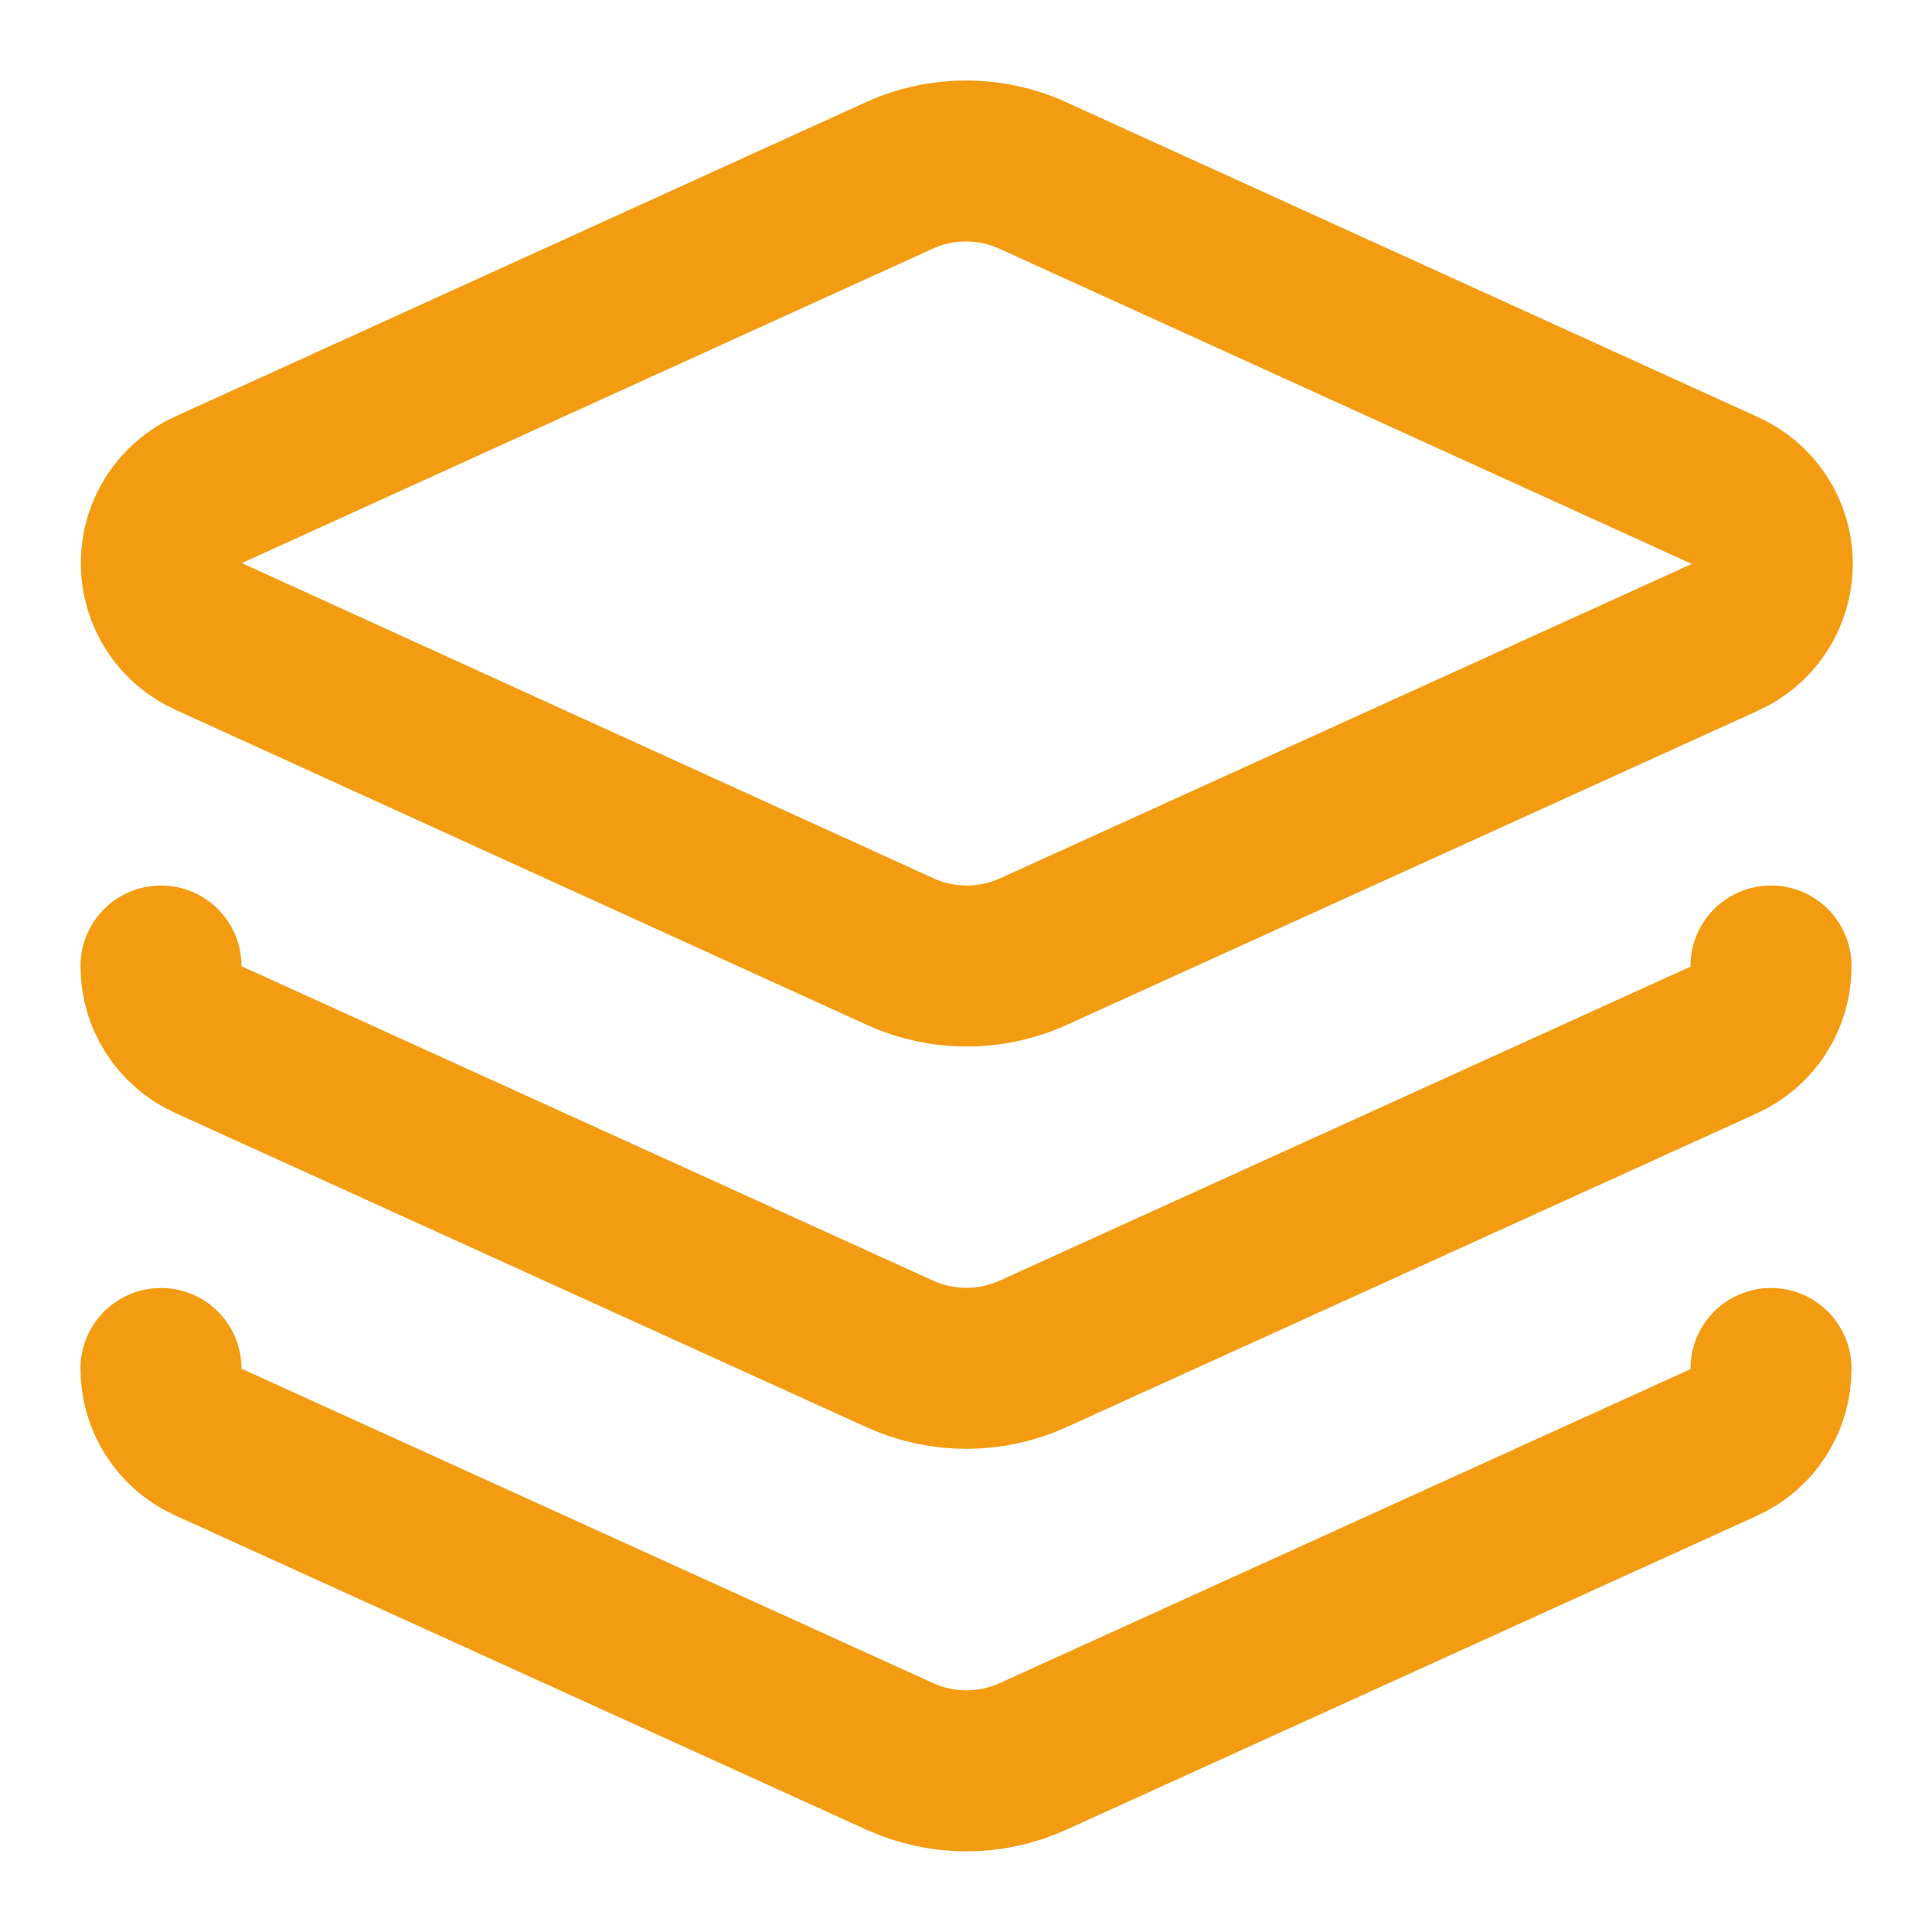
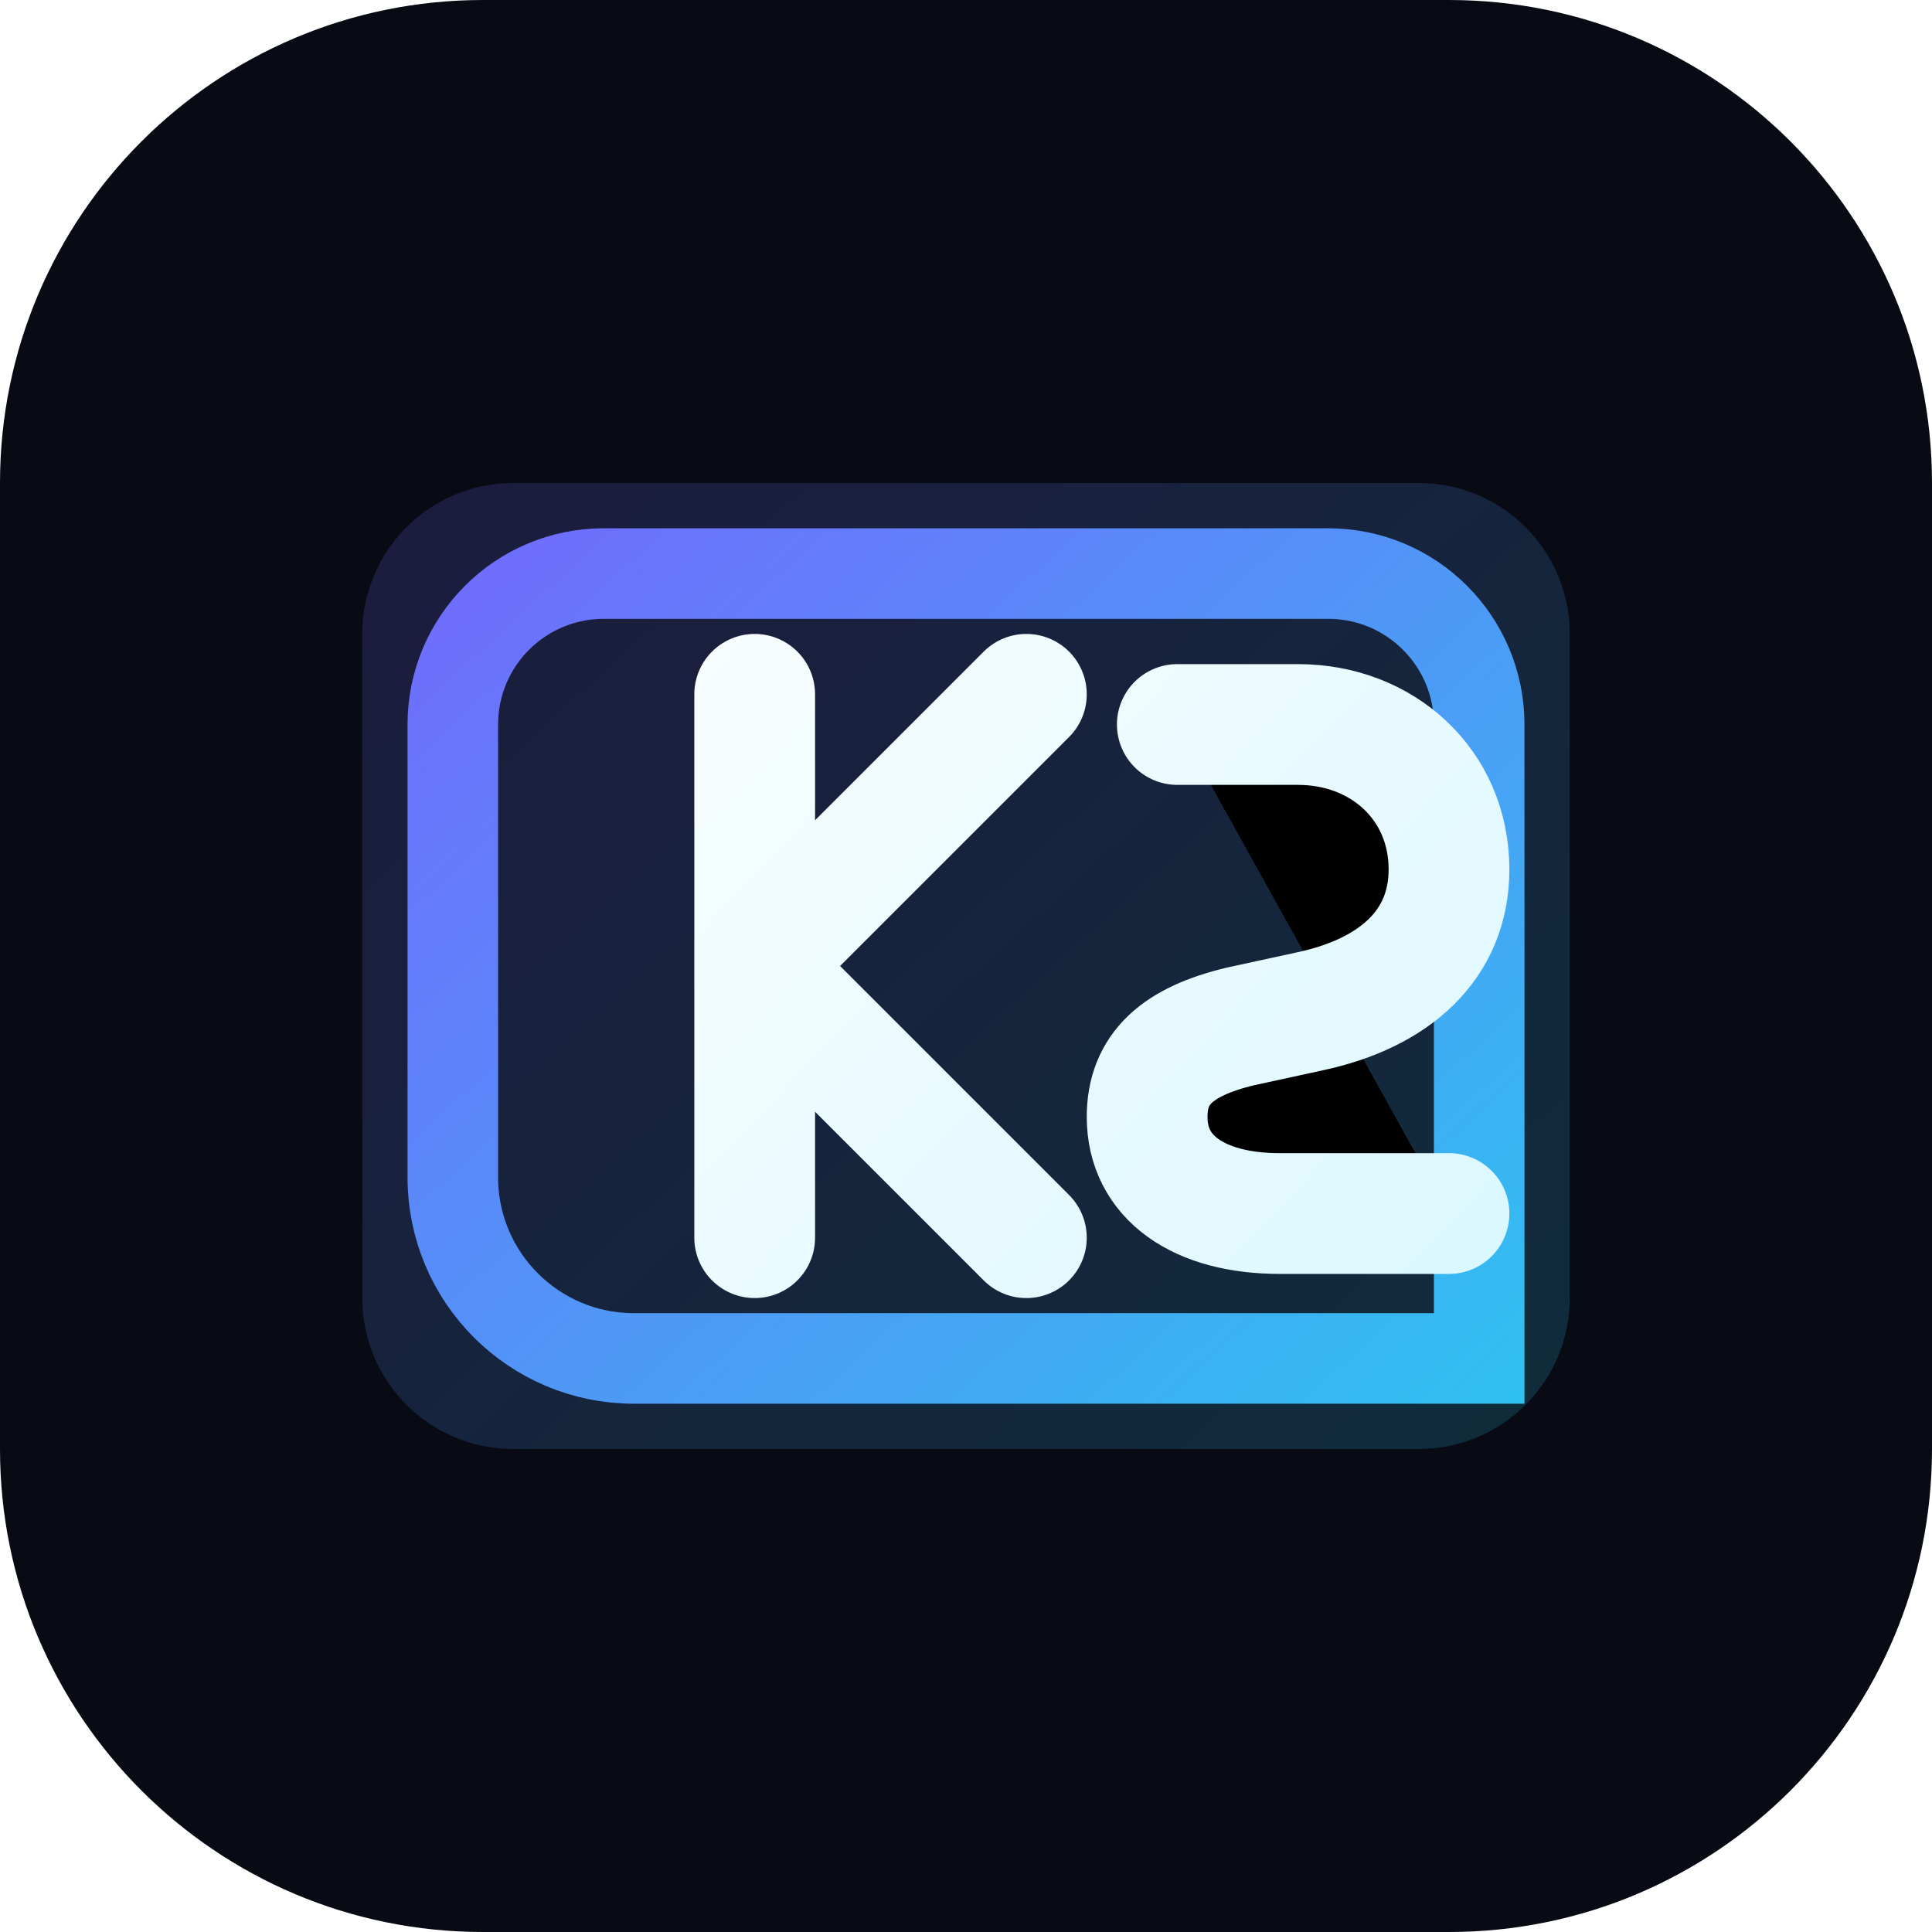
- <svg xmlns="http://www.w3.org/2000/svg" width="24" height="24" viewBox="0 0 24 24" fill="none" stroke="#F39C12" stroke-width="2" stroke-linecap="round" stroke-linejoin="round" class="lucide lucide-layers-icon lucide-layers">
-   <path d="M12.83 2.18a2 2 0 0 0-1.66 0L2.6 6.08a1 1 0 0 0 0 1.83l8.58 3.91a2 2 0 0 0 1.66 0l8.58-3.9a1 1 0 0 0 0-1.83z" />
-   <path d="M2 12a1 1 0 0 0 .58.91l8.6 3.91a2 2 0 0 0 1.65 0l8.58-3.9A1 1 0 0 0 22 12" />
-   <path d="M2 17a1 1 0 0 0 .58.91l8.6 3.91a2 2 0 0 0 1.65 0l8.58-3.9A1 1 0 0 0 22 17" />
+ <svg xmlns="http://www.w3.org/2000/svg" width="64" height="64" viewBox="0 0 64 64" role="img" aria-label="Kanwar Sain logo">
+   <defs>
+     <linearGradient id="mark" x1="12" y1="10" x2="54" y2="56" gradientUnits="userSpaceOnUse">
+       <stop stop-color="#7C5CFF" />
+       <stop offset="1" stop-color="#22D3EE" />
+     </linearGradient>
+     <linearGradient id="shine" x1="16" y1="18" x2="48" y2="48" gradientUnits="userSpaceOnUse">
+       <stop stop-color="#FFFFFF" />
+       <stop offset="1" stop-color="#D8F7FF" />
+     </linearGradient>
+   </defs>
+   <rect width="64" height="64" rx="16" fill="#080B13" />
+   <path d="M17 16h30a5 5 0 0 1 5 5v22a5 5 0 0 1-5 5H17a5 5 0 0 1-5-5V21a5 5 0 0 1 5-5Z" fill="url(#mark)" opacity=".18" />
+   <path d="M20 19h24a5 5 0 0 1 5 5v21H21a6 6 0 0 1-6-6V24a5 5 0 0 1 5-5Z" stroke="url(#mark)" stroke-width="3" fill="none" />
+   <path d="M25 23v18m0-9 9-9m-9 9 9 9" stroke="url(#shine)" stroke-width="4" stroke-linecap="round" stroke-linejoin="round" />
+   <path d="M39 24h4c2.8 0 5 2 5 4.8 0 2.5-1.8 4.1-4.6 4.7l-2.3.5c-2.1.5-3.1 1.4-3.1 3 0 2 1.7 3.2 4.4 3.2H48" stroke="url(#shine)" stroke-width="4" stroke-linecap="round" stroke-linejoin="round" />
</svg>
